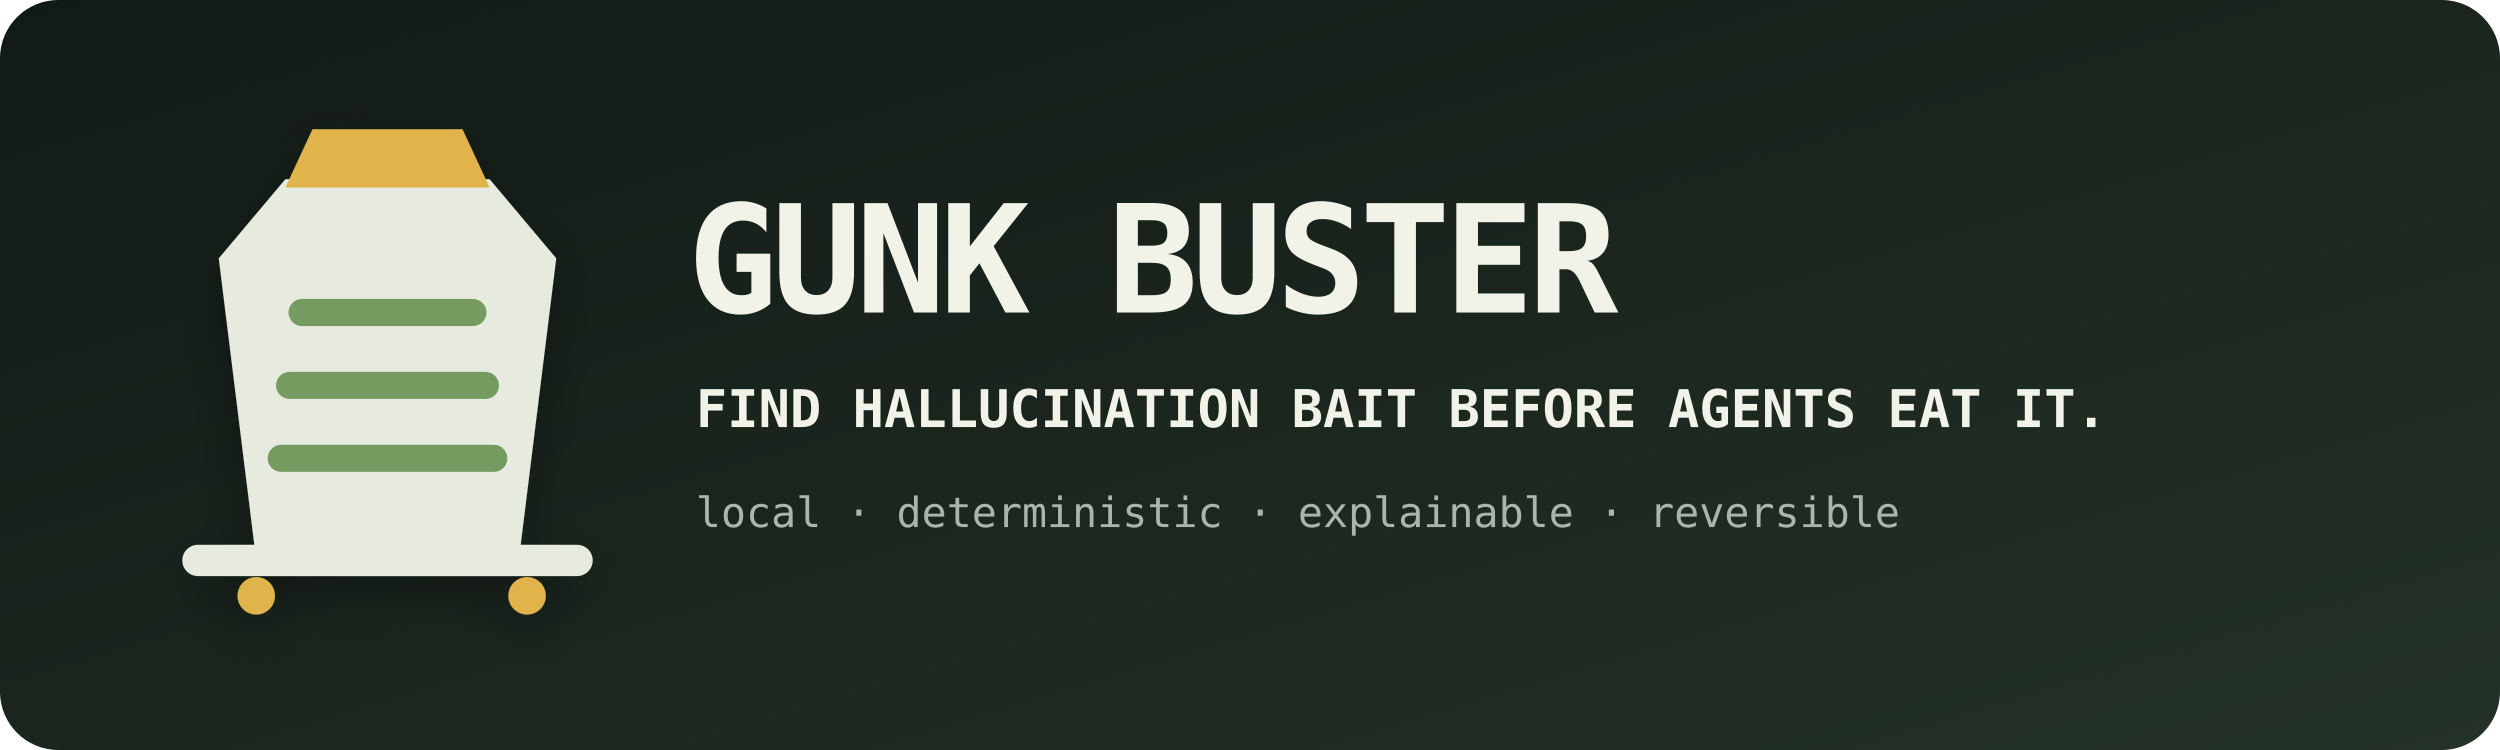
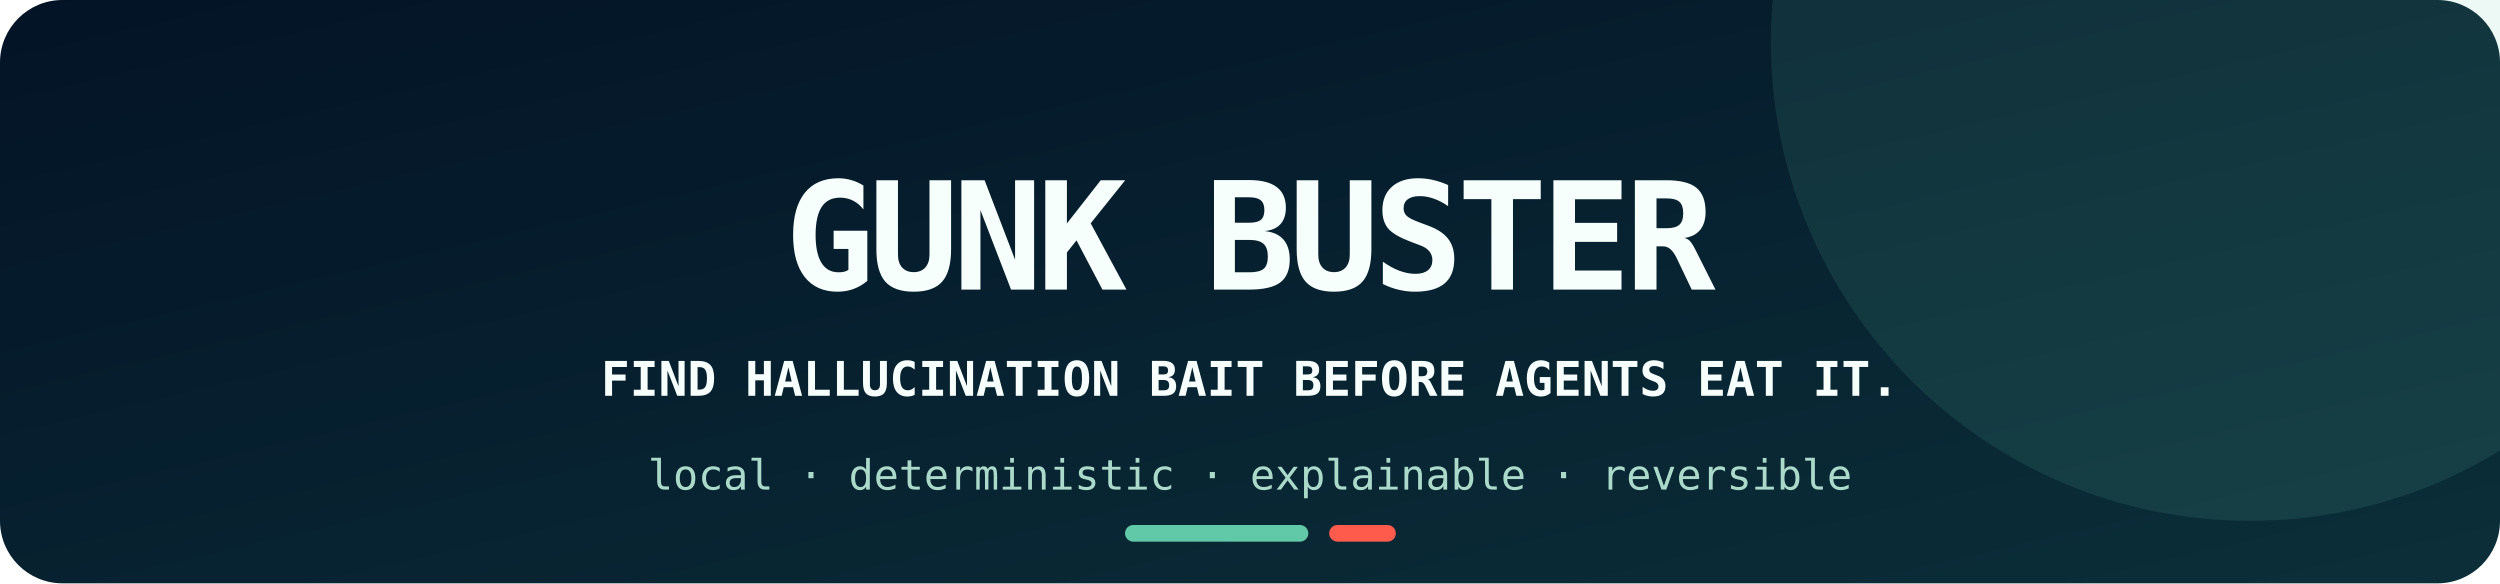
- <svg xmlns="http://www.w3.org/2000/svg" width="1200" height="360" viewBox="0 0 1200 360" role="img" aria-labelledby="title desc">
+ <svg xmlns="http://www.w3.org/2000/svg" width="1200" height="280" viewBox="0 0 1200 280" role="img" aria-labelledby="title desc">
  <defs>
    <linearGradient id="bg" x1="0" x2="1" y1="0" y2="1">
-       <stop offset="0" stop-color="#121a15" />
-       <stop offset="1" stop-color="#243128" />
+       <stop stop-color="#031326" />
+       <stop offset="1" stop-color="#0b2f39" />
    </linearGradient>
-     <filter id="shadow">
-       <feDropShadow dx="0" dy="10" stdDeviation="12" flood-color="#000" flood-opacity=".35" />
-     </filter>
+     <linearGradient id="accent" x1="0" x2="1">
+       <stop stop-color="#7de1bf" />
+       <stop offset="1" stop-color="#45b693" />
+     </linearGradient>
  </defs>
-   <rect width="1200" height="360" rx="28" fill="url(#bg)" />
-   <g transform="translate(75 62)" filter="url(#shadow)">
-     <path d="M62 24h98l32 38-18 145H48L30 62z" fill="#e7eadf" />
-     <path d="M75 0h72l13 28H62z" fill="#e0b34c" />
-     <path d="M70 88h82M64 123h94M60 158h102" stroke="#769b61" stroke-width="13" stroke-linecap="round" />
-     <path d="M20 207h182" stroke="#e7eadf" stroke-width="15" stroke-linecap="round" />
-     <circle cx="48" cy="224" r="9" fill="#e0b34c" />
-     <circle cx="178" cy="224" r="9" fill="#e0b34c" />
+   <rect width="1200" height="280" rx="30" fill="url(#bg)" />
+   <circle cx="1080" cy="20" r="230" fill="#62c9a8" opacity=".12" />
+   <path d="M250 52h700" stroke="url(#accent)" stroke-width="7" stroke-linecap="round" opacity=".55" />
+   <g fill="#f6fffb" text-anchor="middle" font-family="ui-monospace, SFMono-Regular, Menlo, Consolas, monospace">
+     <text x="600" y="139" font-size="72" font-weight="850" letter-spacing="-3">GUNK BUSTER</text>
+     <text x="600" y="190" font-size="23" font-weight="700">FIND HALLUCINATION BAIT BEFORE AGENTS EAT IT.</text>
+     <text x="600" y="235" font-size="20" fill="#abd9ca">local · deterministic · explainable · reversible</text>
  </g>
-   <g fill="#f1f3e9" font-family="ui-monospace, SFMono-Regular, Menlo, Consolas, monospace">
-     <text x="330" y="150" font-size="72" font-weight="800" letter-spacing="-3">GUNK BUSTER</text>
-     <text x="334" y="205" font-size="25" font-weight="600">FIND HALLUCINATION BAIT BEFORE AGENTS EAT IT.</text>
-     <text x="334" y="253" font-size="20" fill="#a9b7aa">local · deterministic · explainable · reversible</text>
-   </g>
+   <rect x="540" y="252" width="88" height="8" rx="4" fill="#62c9a8" />
+   <rect x="638" y="252" width="32" height="8" rx="4" fill="#ff5b4d" />
</svg>
